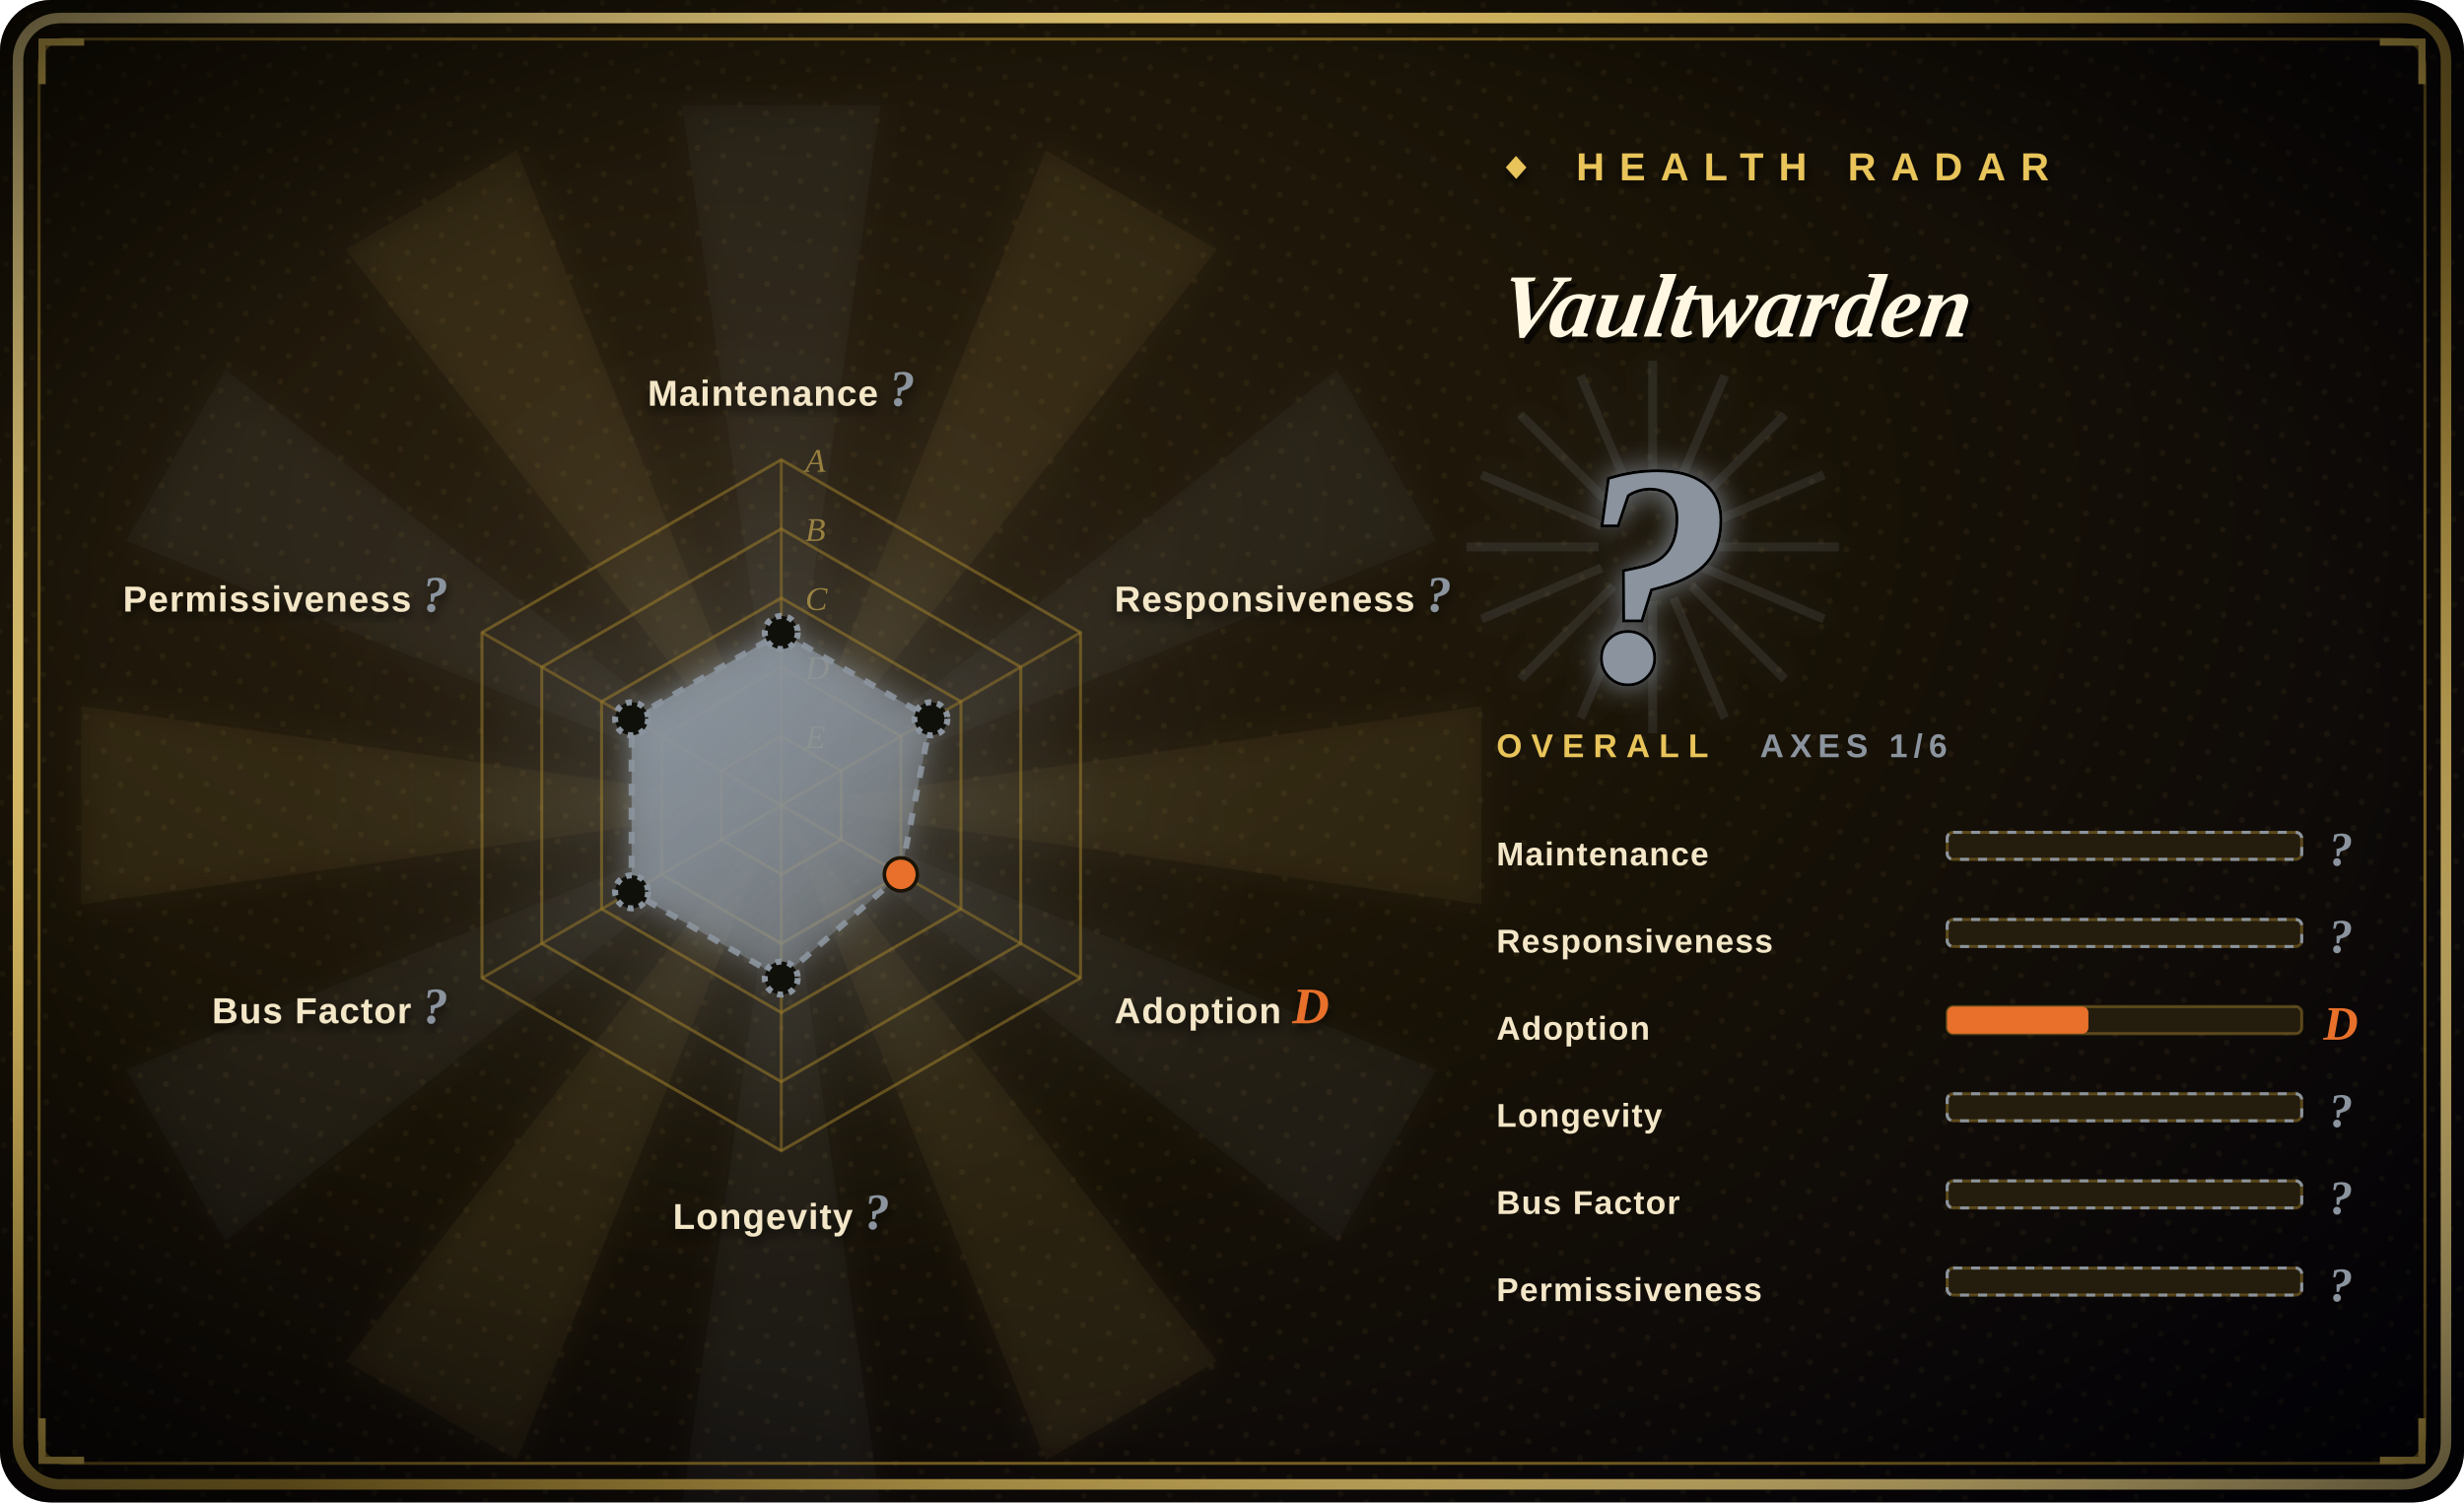
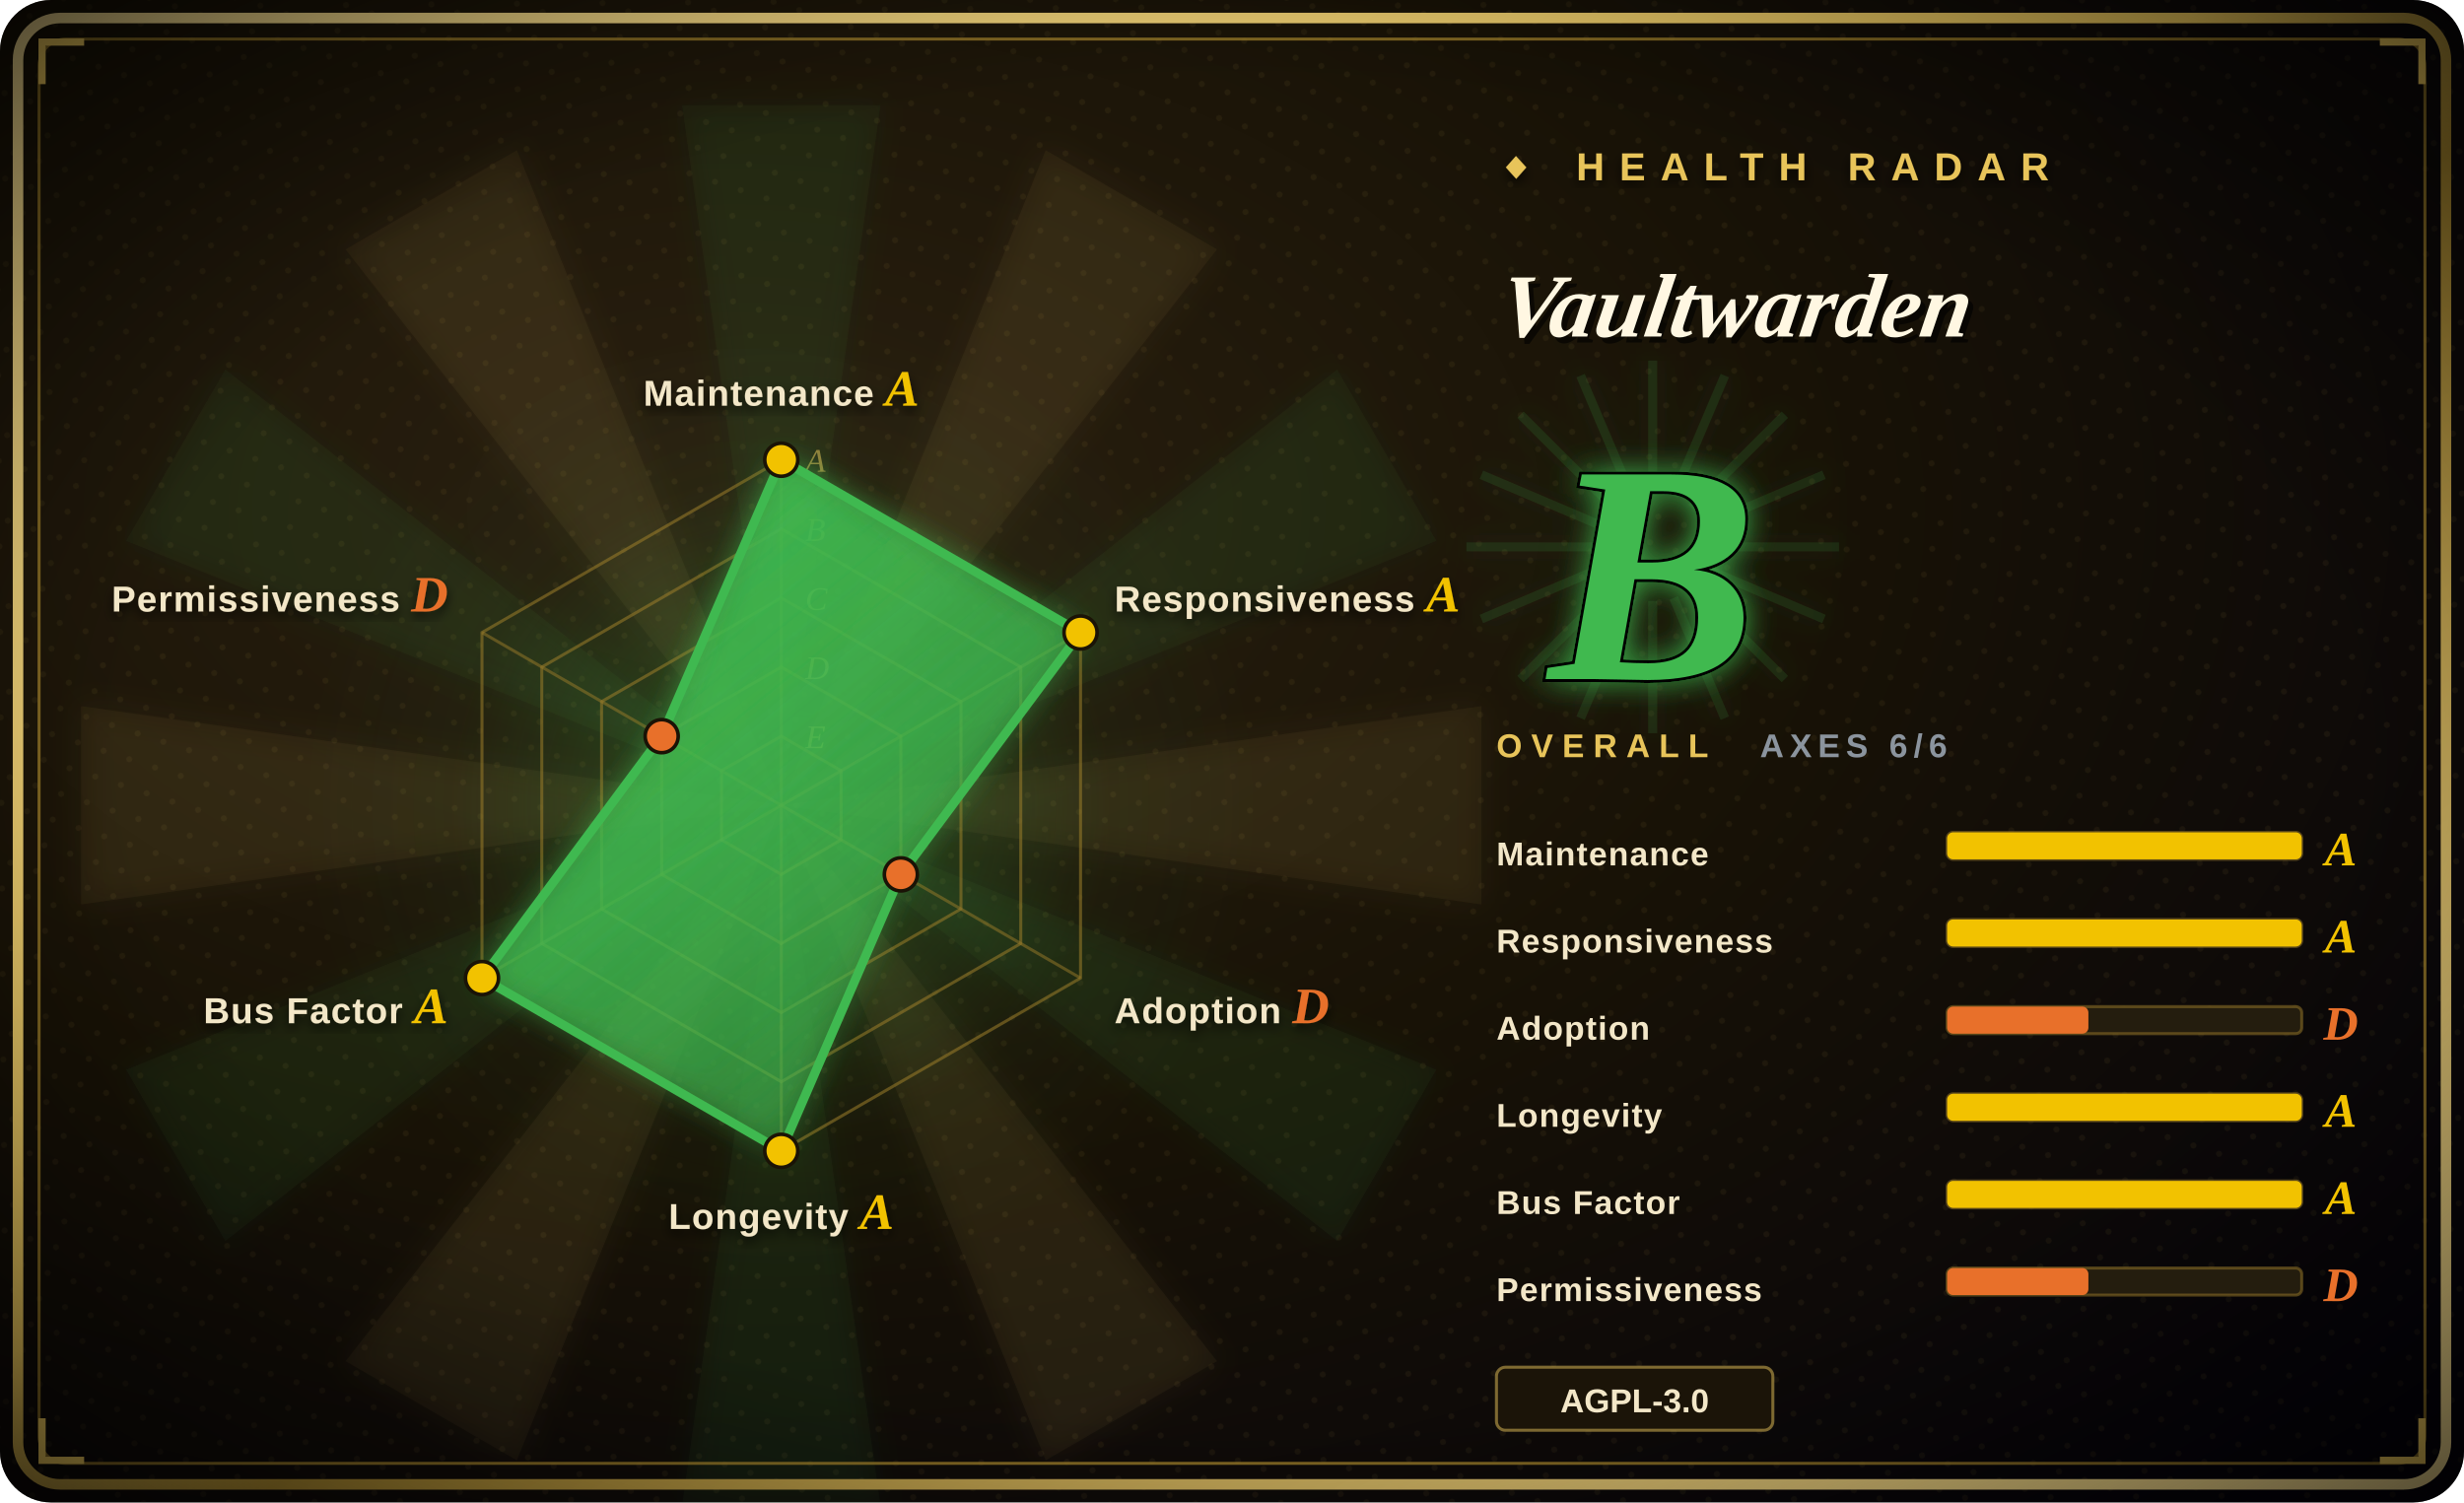
<svg xmlns="http://www.w3.org/2000/svg" width="820" height="500" viewBox="0 0 820 500">
  <defs>
    <radialGradient id="bg" cx="30%" cy="34%" r="90%">
      <stop offset="0%" stop-color="#2a2010" />
      <stop offset="48%" stop-color="#181206" />
      <stop offset="100%" stop-color="#05030a" />
    </radialGradient>
    <radialGradient id="vig" cx="50%" cy="50%" r="72%">
      <stop offset="62%" stop-color="#000000" stop-opacity="0" />
      <stop offset="100%" stop-color="#000000" stop-opacity="0.72" />
    </radialGradient>
    <linearGradient id="frame" x1="0" y1="0" x2="1" y2="1">
      <stop offset="0%" stop-color="#f6dd92" />
      <stop offset="45%" stop-color="#E8C45A" />
      <stop offset="55%" stop-color="#9c7d2a" />
      <stop offset="100%" stop-color="#f6dd92" />
    </linearGradient>
    <linearGradient id="poly" x1="0" y1="0" x2="0.7" y2="1">
-       <stop offset="0%" stop-color="#8B949E" stop-opacity="0.92" />
-       <stop offset="100%" stop-color="#8B949E" stop-opacity="0.34" />
+       <stop offset="0%" stop-color="#3FB950" stop-opacity="0.92" />
+       <stop offset="100%" stop-color="#3FB950" stop-opacity="0.34" />
    </linearGradient>
    <radialGradient id="halo" cx="50%" cy="50%" r="50%">
-       <stop offset="0%" stop-color="#8B949E" stop-opacity="0.34" />
-       <stop offset="68%" stop-color="#8B949E" stop-opacity="0.04" />
-       <stop offset="100%" stop-color="#8B949E" stop-opacity="0" />
+       <stop offset="0%" stop-color="#3FB950" stop-opacity="0.34" />
+       <stop offset="68%" stop-color="#3FB950" stop-opacity="0.04" />
+       <stop offset="100%" stop-color="#3FB950" stop-opacity="0" />
    </radialGradient>
    <filter id="glow" x="-60%" y="-60%" width="220%" height="220%">
      <feGaussianBlur stdDeviation="5" result="b" />
      <feMerge>
        <feMergeNode in="b" />
        <feMergeNode in="SourceGraphic" />
      </feMerge>
    </filter>
    <filter id="soft" x="-30%" y="-30%" width="160%" height="160%">
      <feDropShadow dx="0" dy="2" stdDeviation="2" flood-color="#000" flood-opacity="0.7" />
    </filter>
    <pattern id="halftone" width="9" height="9" patternUnits="userSpaceOnUse" patternTransform="rotate(18)">
      <circle cx="2" cy="2" r="1" fill="#E8C45A" fill-opacity="0.06" />
    </pattern>
  </defs>
  <rect width="820" height="500" rx="17" fill="url(#bg)" />
  <rect width="820" height="500" rx="17" fill="url(#halftone)" />
  <g opacity="0.5" filter="url(#glow)">
    <path d="M260,268 L493,235 L493,301 Z" fill="#E8C45A" fill-opacity="0.10" />
-     <path d="M260,268 L478,356 L445,413 Z" fill="#8B949E" fill-opacity="0.10" />
+     <path d="M260,268 L478,356 L445,413 Z" fill="#3FB950" fill-opacity="0.10" />
    <path d="M260,268 L405,453 L348,486 Z" fill="#E8C45A" fill-opacity="0.10" />
-     <path d="M260,268 L293,501 L227,501 Z" fill="#8B949E" fill-opacity="0.10" />
+     <path d="M260,268 L293,501 L227,501 Z" fill="#3FB950" fill-opacity="0.10" />
    <path d="M260,268 L172,486 L115,453 Z" fill="#E8C45A" fill-opacity="0.10" />
-     <path d="M260,268 L75,413 L42,356 Z" fill="#8B949E" fill-opacity="0.10" />
+     <path d="M260,268 L75,413 L42,356 Z" fill="#3FB950" fill-opacity="0.10" />
    <path d="M260,268 L27,301 L27,235 Z" fill="#E8C45A" fill-opacity="0.10" />
-     <path d="M260,268 L42,180 L75,123 Z" fill="#8B949E" fill-opacity="0.10" />
+     <path d="M260,268 L42,180 L75,123 Z" fill="#3FB950" fill-opacity="0.10" />
    <path d="M260,268 L115,83 L172,50 Z" fill="#E8C45A" fill-opacity="0.10" />
-     <path d="M260,268 L227,35 L293,35 Z" fill="#8B949E" fill-opacity="0.10" />
+     <path d="M260,268 L227,35 L293,35 Z" fill="#3FB950" fill-opacity="0.10" />
    <path d="M260,268 L348,50 L405,83 Z" fill="#E8C45A" fill-opacity="0.10" />
-     <path d="M260,268 L445,123 L478,180 Z" fill="#8B949E" fill-opacity="0.10" />
+     <path d="M260,268 L445,123 L478,180 Z" fill="#3FB950" fill-opacity="0.10" />
  </g>
  <circle cx="260" cy="268" r="161" fill="url(#halo)" />
  <rect x="6" y="6" width="808" height="488" rx="14" fill="none" stroke="url(#frame)" stroke-width="3.5" />
  <rect x="13" y="13" width="794" height="474" rx="9" fill="none" stroke="#9c7d2a" stroke-width="1" stroke-opacity="0.8" />
  <path d="M14,28 L14,14 L28,14" fill="none" stroke="#E8C45A" stroke-width="2.4" />
  <path d="M806,28 L806,14 L792,14" fill="none" stroke="#E8C45A" stroke-width="2.4" />
  <path d="M14,472 L14,486 L28,486" fill="none" stroke="#E8C45A" stroke-width="2.4" />
  <path d="M806,472 L806,486 L792,486" fill="none" stroke="#E8C45A" stroke-width="2.4" />
  <rect width="820" height="500" rx="17" fill="url(#vig)" />
  <polygon points="260.0,153.0 359.6,210.5 359.6,325.5 260.0,383.0 160.4,325.5 160.4,210.5" fill="none" stroke="#9c7d2a" stroke-opacity="0.55" stroke-width="1" />
  <polygon points="260.0,176.0 339.7,222.0 339.7,314.0 260.0,360.0 180.3,314.0 180.3,222.0" fill="none" stroke="#9c7d2a" stroke-opacity="0.55" stroke-width="1" />
  <polygon points="260.0,199.0 319.8,233.5 319.8,302.5 260.0,337.0 200.2,302.5 200.2,233.5" fill="none" stroke="#9c7d2a" stroke-opacity="0.55" stroke-width="1" />
  <polygon points="260.0,222.0 299.8,245.0 299.8,291.0 260.0,314.0 220.2,291.0 220.2,245.0" fill="none" stroke="#9c7d2a" stroke-opacity="0.55" stroke-width="1" />
  <polygon points="260.0,245.0 279.9,256.5 279.9,279.5 260.0,291.0 240.1,279.5 240.1,256.5" fill="none" stroke="#9c7d2a" stroke-opacity="0.55" stroke-width="1" />
  <line x1="260" y1="268" x2="260.0" y2="153.0" stroke="#9c7d2a" stroke-opacity="0.5" stroke-width="1" />
  <line x1="260" y1="268" x2="359.6" y2="210.5" stroke="#9c7d2a" stroke-opacity="0.5" stroke-width="1" />
  <line x1="260" y1="268" x2="359.6" y2="325.5" stroke="#9c7d2a" stroke-opacity="0.5" stroke-width="1" />
  <line x1="260" y1="268" x2="260.0" y2="383.0" stroke="#9c7d2a" stroke-opacity="0.5" stroke-width="1" />
  <line x1="260" y1="268" x2="160.4" y2="325.5" stroke="#9c7d2a" stroke-opacity="0.5" stroke-width="1" />
  <line x1="260" y1="268" x2="160.4" y2="210.5" stroke="#9c7d2a" stroke-opacity="0.5" stroke-width="1" />
  <text x="268" y="157.0" font-size="11" font-style="italic" fill="#E8C45A" fill-opacity="0.55" font-family="'Georgia','Times New Roman',serif">A</text>
  <text x="268" y="180.0" font-size="11" font-style="italic" fill="#E8C45A" fill-opacity="0.55" font-family="'Georgia','Times New Roman',serif">B</text>
  <text x="268" y="203.0" font-size="11" font-style="italic" fill="#E8C45A" fill-opacity="0.55" font-family="'Georgia','Times New Roman',serif">C</text>
  <text x="268" y="226.0" font-size="11" font-style="italic" fill="#E8C45A" fill-opacity="0.55" font-family="'Georgia','Times New Roman',serif">D</text>
  <text x="268" y="249.0" font-size="11" font-style="italic" fill="#E8C45A" fill-opacity="0.55" font-family="'Georgia','Times New Roman',serif">E</text>
-   <polygon points="260.0,210.5 309.8,239.2 299.8,291.0 260.0,325.5 210.2,296.8 210.2,239.2" fill="url(#poly)" filter="url(#glow)" />
-   <line x1="260.0" y1="210.5" x2="309.8" y2="239.2" stroke="#8B949E" stroke-width="2" stroke-dasharray="4 4" stroke-opacity="0.92" />
-   <line x1="309.8" y1="239.2" x2="299.8" y2="291.0" stroke="#8B949E" stroke-width="2" stroke-dasharray="4 4" stroke-opacity="0.92" />
-   <line x1="299.8" y1="291.0" x2="260.0" y2="325.5" stroke="#8B949E" stroke-width="2" stroke-dasharray="4 4" stroke-opacity="0.92" />
-   <line x1="260.0" y1="325.5" x2="210.2" y2="296.8" stroke="#8B949E" stroke-width="2" stroke-dasharray="4 4" stroke-opacity="0.92" />
-   <line x1="210.2" y1="296.8" x2="210.2" y2="239.2" stroke="#8B949E" stroke-width="2" stroke-dasharray="4 4" stroke-opacity="0.92" />
-   <line x1="210.2" y1="239.2" x2="260.0" y2="210.5" stroke="#8B949E" stroke-width="2" stroke-dasharray="4 4" stroke-opacity="0.92" />
-   <circle cx="260.0" cy="210.5" r="5.5" fill="#10100b" stroke="#8B949E" stroke-width="2" stroke-dasharray="2 2" />
-   <circle cx="309.8" cy="239.2" r="5.5" fill="#10100b" stroke="#8B949E" stroke-width="2" stroke-dasharray="2 2" />
+   <polygon points="260.0,153.0 359.6,210.5 299.8,291.0 260.0,383.0 160.4,325.5 220.2,245.0" fill="url(#poly)" filter="url(#glow)" />
+   <line x1="260.0" y1="153.0" x2="359.6" y2="210.5" stroke="#3FB950" stroke-width="3" />
+   <line x1="359.6" y1="210.5" x2="299.8" y2="291.0" stroke="#3FB950" stroke-width="3" />
+   <line x1="299.8" y1="291.0" x2="260.0" y2="383.0" stroke="#3FB950" stroke-width="3" />
+   <line x1="260.0" y1="383.0" x2="160.4" y2="325.5" stroke="#3FB950" stroke-width="3" />
+   <line x1="160.4" y1="325.5" x2="220.2" y2="245.0" stroke="#3FB950" stroke-width="3" />
+   <line x1="220.2" y1="245.0" x2="260.0" y2="153.0" stroke="#3FB950" stroke-width="3" />
+   <circle cx="260.0" cy="153.0" r="5.5" fill="#F2C200" stroke="#1a1306" stroke-width="1.2" />
+   <circle cx="359.6" cy="210.5" r="5.5" fill="#F2C200" stroke="#1a1306" stroke-width="1.2" />
  <circle cx="299.8" cy="291.0" r="5.5" fill="#E8702A" stroke="#1a1306" stroke-width="1.2" />
-   <circle cx="260.0" cy="325.5" r="5.5" fill="#10100b" stroke="#8B949E" stroke-width="2" stroke-dasharray="2 2" />
-   <circle cx="210.2" cy="296.8" r="5.5" fill="#10100b" stroke="#8B949E" stroke-width="2" stroke-dasharray="2 2" />
-   <circle cx="210.2" cy="239.2" r="5.5" fill="#10100b" stroke="#8B949E" stroke-width="2" stroke-dasharray="2 2" />
-   <text x="260.0" y="135.0" font-size="12" font-weight="900" fill="#f3e7c8" text-anchor="middle" font-family="'Arial Black','Helvetica Neue',Arial,sans-serif" letter-spacing="0.4" filter="url(#soft)">Maintenance <tspan fill="#8B949E" font-family="'Georgia','Times New Roman',serif" font-style="italic" font-size="17">?</tspan>
+   <circle cx="260.0" cy="383.0" r="5.5" fill="#F2C200" stroke="#1a1306" stroke-width="1.2" />
+   <circle cx="160.4" cy="325.5" r="5.5" fill="#F2C200" stroke="#1a1306" stroke-width="1.2" />
+   <circle cx="220.2" cy="245.0" r="5.5" fill="#E8702A" stroke="#1a1306" stroke-width="1.2" />
+   <text x="260.0" y="135.0" font-size="12" font-weight="900" fill="#f3e7c8" text-anchor="middle" font-family="'Arial Black','Helvetica Neue',Arial,sans-serif" letter-spacing="0.4" filter="url(#soft)">Maintenance <tspan fill="#F2C200" font-family="'Georgia','Times New Roman',serif" font-style="italic" font-size="17">A</tspan>
  </text>
-   <text x="370.9" y="203.5" font-size="12" font-weight="900" fill="#f3e7c8" text-anchor="start" font-family="'Arial Black','Helvetica Neue',Arial,sans-serif" letter-spacing="0.4" filter="url(#soft)">Responsiveness <tspan fill="#8B949E" font-family="'Georgia','Times New Roman',serif" font-style="italic" font-size="17">?</tspan>
+   <text x="370.9" y="203.5" font-size="12" font-weight="900" fill="#f3e7c8" text-anchor="start" font-family="'Arial Black','Helvetica Neue',Arial,sans-serif" letter-spacing="0.4" filter="url(#soft)">Responsiveness <tspan fill="#F2C200" font-family="'Georgia','Times New Roman',serif" font-style="italic" font-size="17">A</tspan>
  </text>
  <text x="370.9" y="340.5" font-size="12" font-weight="900" fill="#f3e7c8" text-anchor="start" font-family="'Arial Black','Helvetica Neue',Arial,sans-serif" letter-spacing="0.4" filter="url(#soft)">Adoption <tspan fill="#E8702A" font-family="'Georgia','Times New Roman',serif" font-style="italic" font-size="17">D</tspan>
  </text>
-   <text x="260.0" y="409.0" font-size="12" font-weight="900" fill="#f3e7c8" text-anchor="middle" font-family="'Arial Black','Helvetica Neue',Arial,sans-serif" letter-spacing="0.4" filter="url(#soft)">Longevity <tspan fill="#8B949E" font-family="'Georgia','Times New Roman',serif" font-style="italic" font-size="17">?</tspan>
+   <text x="260.0" y="409.0" font-size="12" font-weight="900" fill="#f3e7c8" text-anchor="middle" font-family="'Arial Black','Helvetica Neue',Arial,sans-serif" letter-spacing="0.4" filter="url(#soft)">Longevity <tspan fill="#F2C200" font-family="'Georgia','Times New Roman',serif" font-style="italic" font-size="17">A</tspan>
  </text>
-   <text x="149.1" y="340.5" font-size="12" font-weight="900" fill="#f3e7c8" text-anchor="end" font-family="'Arial Black','Helvetica Neue',Arial,sans-serif" letter-spacing="0.4" filter="url(#soft)">Bus Factor <tspan fill="#8B949E" font-family="'Georgia','Times New Roman',serif" font-style="italic" font-size="17">?</tspan>
+   <text x="149.1" y="340.5" font-size="12" font-weight="900" fill="#f3e7c8" text-anchor="end" font-family="'Arial Black','Helvetica Neue',Arial,sans-serif" letter-spacing="0.4" filter="url(#soft)">Bus Factor <tspan fill="#F2C200" font-family="'Georgia','Times New Roman',serif" font-style="italic" font-size="17">A</tspan>
  </text>
-   <text x="149.1" y="203.5" font-size="12" font-weight="900" fill="#f3e7c8" text-anchor="end" font-family="'Arial Black','Helvetica Neue',Arial,sans-serif" letter-spacing="0.4" filter="url(#soft)">Permissiveness <tspan fill="#8B949E" font-family="'Georgia','Times New Roman',serif" font-style="italic" font-size="17">?</tspan>
+   <text x="149.1" y="203.5" font-size="12" font-weight="900" fill="#f3e7c8" text-anchor="end" font-family="'Arial Black','Helvetica Neue',Arial,sans-serif" letter-spacing="0.4" filter="url(#soft)">Permissiveness <tspan fill="#E8702A" font-family="'Georgia','Times New Roman',serif" font-style="italic" font-size="17">D</tspan>
  </text>
  <text x="498" y="60" font-size="13" letter-spacing="5" fill="#E8C45A" font-weight="900" font-family="'Arial Black','Helvetica Neue',Arial,sans-serif" filter="url(#soft)">◆ HEALTH RADAR</text>
  <g transform="translate(498,112) skewX(-9)">
    <text x="2" y="2" font-size="30" font-weight="900" font-style="italic" fill="#000" fill-opacity="0.6" font-family="'Georgia','Times New Roman',serif">Vaultwarden</text>
    <text x="0" y="0" font-size="30" font-weight="900" font-style="italic" fill="#fff7e2" font-family="'Georgia','Times New Roman',serif">Vaultwarden</text>
  </g>
  <line x1="498" y1="124" x2="648" y2="124" stroke="url(#frame)" stroke-width="2" />
  <g opacity="0.85" filter="url(#glow)">
-     <line x1="568" y1="182" x2="612" y2="182" stroke="#8B949E" stroke-opacity="0.16" stroke-width="3" />
-     <line x1="567" y1="189" x2="607" y2="206" stroke="#8B949E" stroke-opacity="0.16" stroke-width="3" />
-     <line x1="563" y1="195" x2="594" y2="226" stroke="#8B949E" stroke-opacity="0.16" stroke-width="3" />
-     <line x1="557" y1="199" x2="574" y2="239" stroke="#8B949E" stroke-opacity="0.16" stroke-width="3" />
-     <line x1="550" y1="200" x2="550" y2="244" stroke="#8B949E" stroke-opacity="0.16" stroke-width="3" />
-     <line x1="543" y1="199" x2="526" y2="239" stroke="#8B949E" stroke-opacity="0.16" stroke-width="3" />
-     <line x1="537" y1="195" x2="506" y2="226" stroke="#8B949E" stroke-opacity="0.16" stroke-width="3" />
-     <line x1="533" y1="189" x2="493" y2="206" stroke="#8B949E" stroke-opacity="0.16" stroke-width="3" />
-     <line x1="532" y1="182" x2="488" y2="182" stroke="#8B949E" stroke-opacity="0.16" stroke-width="3" />
-     <line x1="533" y1="175" x2="493" y2="158" stroke="#8B949E" stroke-opacity="0.16" stroke-width="3" />
-     <line x1="537" y1="169" x2="506" y2="138" stroke="#8B949E" stroke-opacity="0.16" stroke-width="3" />
-     <line x1="543" y1="165" x2="526" y2="125" stroke="#8B949E" stroke-opacity="0.16" stroke-width="3" />
-     <line x1="550" y1="164" x2="550" y2="120" stroke="#8B949E" stroke-opacity="0.16" stroke-width="3" />
-     <line x1="557" y1="165" x2="574" y2="125" stroke="#8B949E" stroke-opacity="0.16" stroke-width="3" />
-     <line x1="563" y1="169" x2="594" y2="138" stroke="#8B949E" stroke-opacity="0.16" stroke-width="3" />
-     <line x1="567" y1="175" x2="607" y2="158" stroke="#8B949E" stroke-opacity="0.16" stroke-width="3" />
+     <line x1="568" y1="182" x2="612" y2="182" stroke="#3FB950" stroke-opacity="0.16" stroke-width="3" />
+     <line x1="567" y1="189" x2="607" y2="206" stroke="#3FB950" stroke-opacity="0.16" stroke-width="3" />
+     <line x1="563" y1="195" x2="594" y2="226" stroke="#3FB950" stroke-opacity="0.16" stroke-width="3" />
+     <line x1="557" y1="199" x2="574" y2="239" stroke="#3FB950" stroke-opacity="0.16" stroke-width="3" />
+     <line x1="550" y1="200" x2="550" y2="244" stroke="#3FB950" stroke-opacity="0.16" stroke-width="3" />
+     <line x1="543" y1="199" x2="526" y2="239" stroke="#3FB950" stroke-opacity="0.16" stroke-width="3" />
+     <line x1="537" y1="195" x2="506" y2="226" stroke="#3FB950" stroke-opacity="0.16" stroke-width="3" />
+     <line x1="533" y1="189" x2="493" y2="206" stroke="#3FB950" stroke-opacity="0.16" stroke-width="3" />
+     <line x1="532" y1="182" x2="488" y2="182" stroke="#3FB950" stroke-opacity="0.16" stroke-width="3" />
+     <line x1="533" y1="175" x2="493" y2="158" stroke="#3FB950" stroke-opacity="0.16" stroke-width="3" />
+     <line x1="537" y1="169" x2="506" y2="138" stroke="#3FB950" stroke-opacity="0.16" stroke-width="3" />
+     <line x1="543" y1="165" x2="526" y2="125" stroke="#3FB950" stroke-opacity="0.16" stroke-width="3" />
+     <line x1="550" y1="164" x2="550" y2="120" stroke="#3FB950" stroke-opacity="0.16" stroke-width="3" />
+     <line x1="557" y1="165" x2="574" y2="125" stroke="#3FB950" stroke-opacity="0.16" stroke-width="3" />
+     <line x1="563" y1="169" x2="594" y2="138" stroke="#3FB950" stroke-opacity="0.16" stroke-width="3" />
+     <line x1="567" y1="175" x2="607" y2="158" stroke="#3FB950" stroke-opacity="0.16" stroke-width="3" />
  </g>
-   <text x="550" y="226" font-size="104" font-weight="900" font-style="italic" text-anchor="middle" fill="#8B949E" stroke="#000" stroke-width="2" paint-order="stroke" font-family="'Georgia','Times New Roman',serif" filter="url(#glow)">?</text>
+   <text x="550" y="226" font-size="104" font-weight="900" font-style="italic" text-anchor="middle" fill="#3FB950" stroke="#000" stroke-width="2" paint-order="stroke" font-family="'Georgia','Times New Roman',serif" filter="url(#glow)">B</text>
  <text x="498" y="252" font-size="11" letter-spacing="3" fill="#E8C45A" font-family="'Arial Black','Helvetica Neue',Arial,sans-serif" font-weight="900">OVERALL</text>
-   <text x="648" y="252" font-size="11" letter-spacing="2" fill="#8B949E" font-family="'Arial Black','Helvetica Neue',Arial,sans-serif" font-weight="900" text-anchor="end">AXES 1/6</text>
+   <text x="648" y="252" font-size="11" letter-spacing="2" fill="#8B949E" font-family="'Arial Black','Helvetica Neue',Arial,sans-serif" font-weight="900" text-anchor="end">AXES 6/6</text>
  <text x="498" y="288" font-size="11" font-weight="900" fill="#f3e7c8" font-family="'Arial Black','Helvetica Neue',Arial,sans-serif" letter-spacing="0.4">Maintenance</text>
  <rect x="648" y="277" width="118" height="9" rx="2" fill="#241d0e" stroke="#9c7d2a" stroke-opacity="0.5" />
-   <rect x="648" y="277" width="118" height="9" rx="2" fill="none" stroke="#8B949E" stroke-dasharray="3 3" />
-   <text x="779" y="288" font-size="16" font-weight="900" font-style="italic" fill="#8B949E" font-family="'Georgia','Times New Roman',serif" text-anchor="middle">?</text>
+   <rect x="648" y="277" width="118" height="9" rx="2" fill="#F2C200" />
+   <text x="779" y="288" font-size="16" font-weight="900" font-style="italic" fill="#F2C200" font-family="'Georgia','Times New Roman',serif" text-anchor="middle">A</text>
  <text x="498" y="317" font-size="11" font-weight="900" fill="#f3e7c8" font-family="'Arial Black','Helvetica Neue',Arial,sans-serif" letter-spacing="0.4">Responsiveness</text>
  <rect x="648" y="306" width="118" height="9" rx="2" fill="#241d0e" stroke="#9c7d2a" stroke-opacity="0.5" />
-   <rect x="648" y="306" width="118" height="9" rx="2" fill="none" stroke="#8B949E" stroke-dasharray="3 3" />
-   <text x="779" y="317" font-size="16" font-weight="900" font-style="italic" fill="#8B949E" font-family="'Georgia','Times New Roman',serif" text-anchor="middle">?</text>
+   <rect x="648" y="306" width="118" height="9" rx="2" fill="#F2C200" />
+   <text x="779" y="317" font-size="16" font-weight="900" font-style="italic" fill="#F2C200" font-family="'Georgia','Times New Roman',serif" text-anchor="middle">A</text>
  <text x="498" y="346" font-size="11" font-weight="900" fill="#f3e7c8" font-family="'Arial Black','Helvetica Neue',Arial,sans-serif" letter-spacing="0.4">Adoption</text>
  <rect x="648" y="335" width="118" height="9" rx="2" fill="#241d0e" stroke="#9c7d2a" stroke-opacity="0.5" />
  <rect x="648" y="335" width="47" height="9" rx="2" fill="#E8702A" />
  <text x="779" y="346" font-size="16" font-weight="900" font-style="italic" fill="#E8702A" font-family="'Georgia','Times New Roman',serif" text-anchor="middle">D</text>
  <text x="498" y="375" font-size="11" font-weight="900" fill="#f3e7c8" font-family="'Arial Black','Helvetica Neue',Arial,sans-serif" letter-spacing="0.4">Longevity</text>
  <rect x="648" y="364" width="118" height="9" rx="2" fill="#241d0e" stroke="#9c7d2a" stroke-opacity="0.5" />
-   <rect x="648" y="364" width="118" height="9" rx="2" fill="none" stroke="#8B949E" stroke-dasharray="3 3" />
-   <text x="779" y="375" font-size="16" font-weight="900" font-style="italic" fill="#8B949E" font-family="'Georgia','Times New Roman',serif" text-anchor="middle">?</text>
+   <rect x="648" y="364" width="118" height="9" rx="2" fill="#F2C200" />
+   <text x="779" y="375" font-size="16" font-weight="900" font-style="italic" fill="#F2C200" font-family="'Georgia','Times New Roman',serif" text-anchor="middle">A</text>
  <text x="498" y="404" font-size="11" font-weight="900" fill="#f3e7c8" font-family="'Arial Black','Helvetica Neue',Arial,sans-serif" letter-spacing="0.4">Bus Factor</text>
  <rect x="648" y="393" width="118" height="9" rx="2" fill="#241d0e" stroke="#9c7d2a" stroke-opacity="0.5" />
-   <rect x="648" y="393" width="118" height="9" rx="2" fill="none" stroke="#8B949E" stroke-dasharray="3 3" />
-   <text x="779" y="404" font-size="16" font-weight="900" font-style="italic" fill="#8B949E" font-family="'Georgia','Times New Roman',serif" text-anchor="middle">?</text>
+   <rect x="648" y="393" width="118" height="9" rx="2" fill="#F2C200" />
+   <text x="779" y="404" font-size="16" font-weight="900" font-style="italic" fill="#F2C200" font-family="'Georgia','Times New Roman',serif" text-anchor="middle">A</text>
  <text x="498" y="433" font-size="11" font-weight="900" fill="#f3e7c8" font-family="'Arial Black','Helvetica Neue',Arial,sans-serif" letter-spacing="0.4">Permissiveness</text>
  <rect x="648" y="422" width="118" height="9" rx="2" fill="#241d0e" stroke="#9c7d2a" stroke-opacity="0.5" />
-   <rect x="648" y="422" width="118" height="9" rx="2" fill="none" stroke="#8B949E" stroke-dasharray="3 3" />
-   <text x="779" y="433" font-size="16" font-weight="900" font-style="italic" fill="#8B949E" font-family="'Georgia','Times New Roman',serif" text-anchor="middle">?</text>
+   <rect x="648" y="422" width="47" height="9" rx="2" fill="#E8702A" />
+   <text x="779" y="433" font-size="16" font-weight="900" font-style="italic" fill="#E8702A" font-family="'Georgia','Times New Roman',serif" text-anchor="middle">D</text>
+   <rect x="498" y="455" width="92" height="21" rx="3" fill="#1b1408" stroke="#E8C45A" stroke-opacity="0.5" />
+   <text x="544.0" y="470" font-size="11" font-weight="700" fill="#f3e7c8" text-anchor="middle" font-family="'Arial Black','Helvetica Neue',Arial,sans-serif">AGPL-3.0</text>
</svg>
